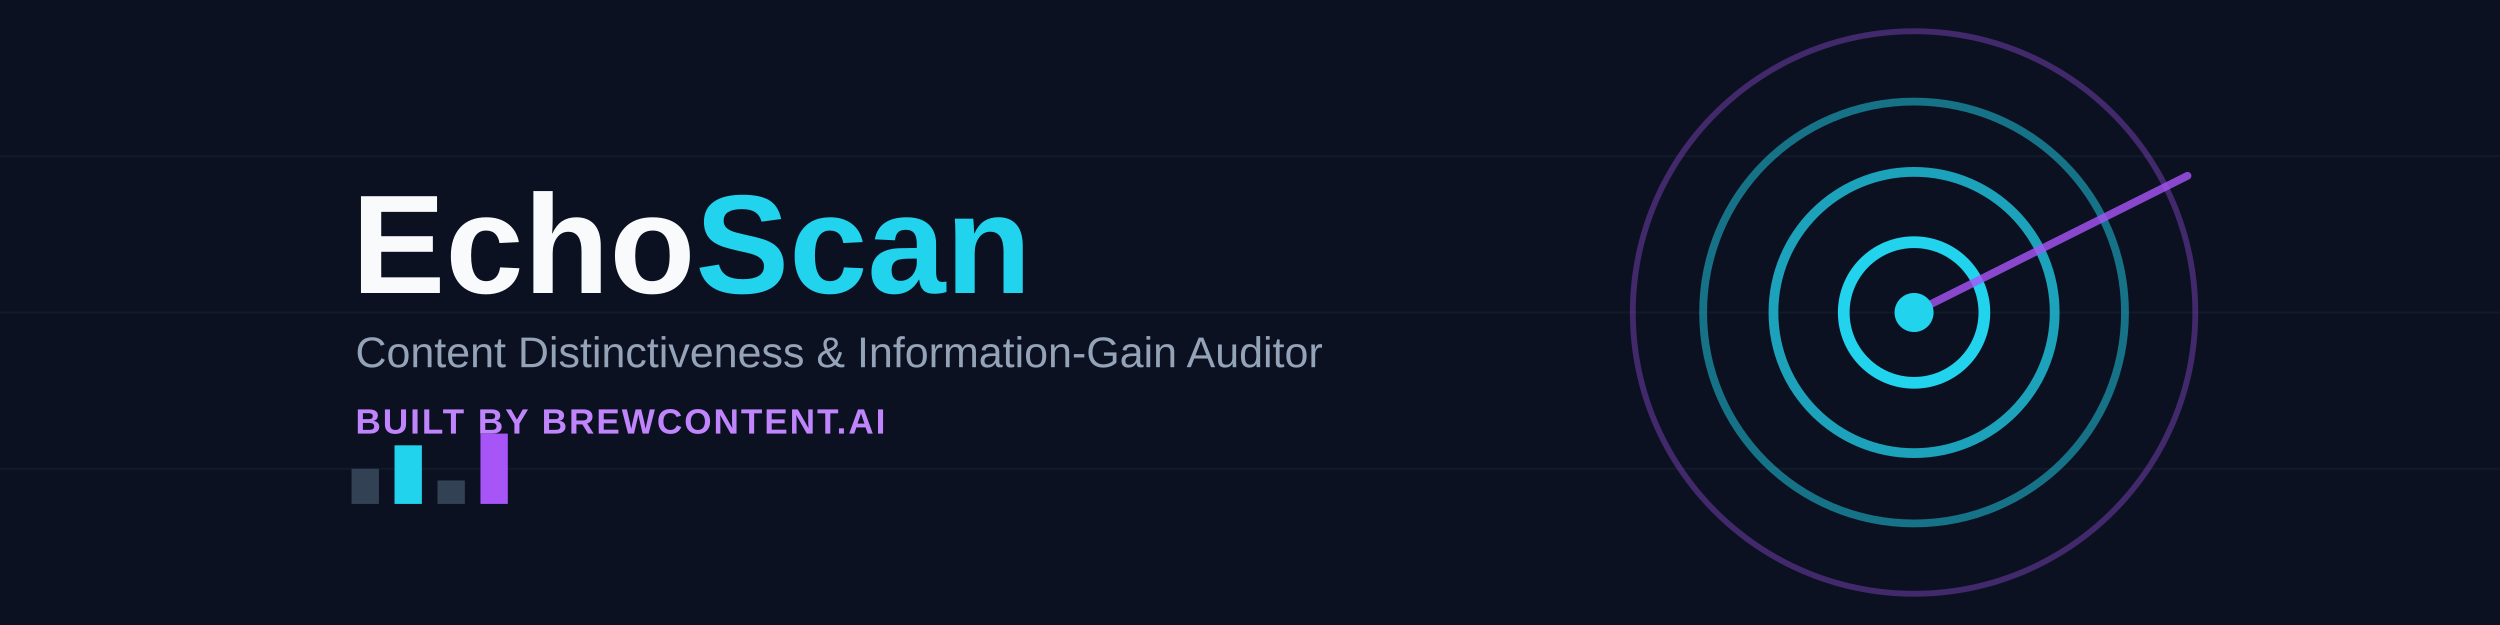
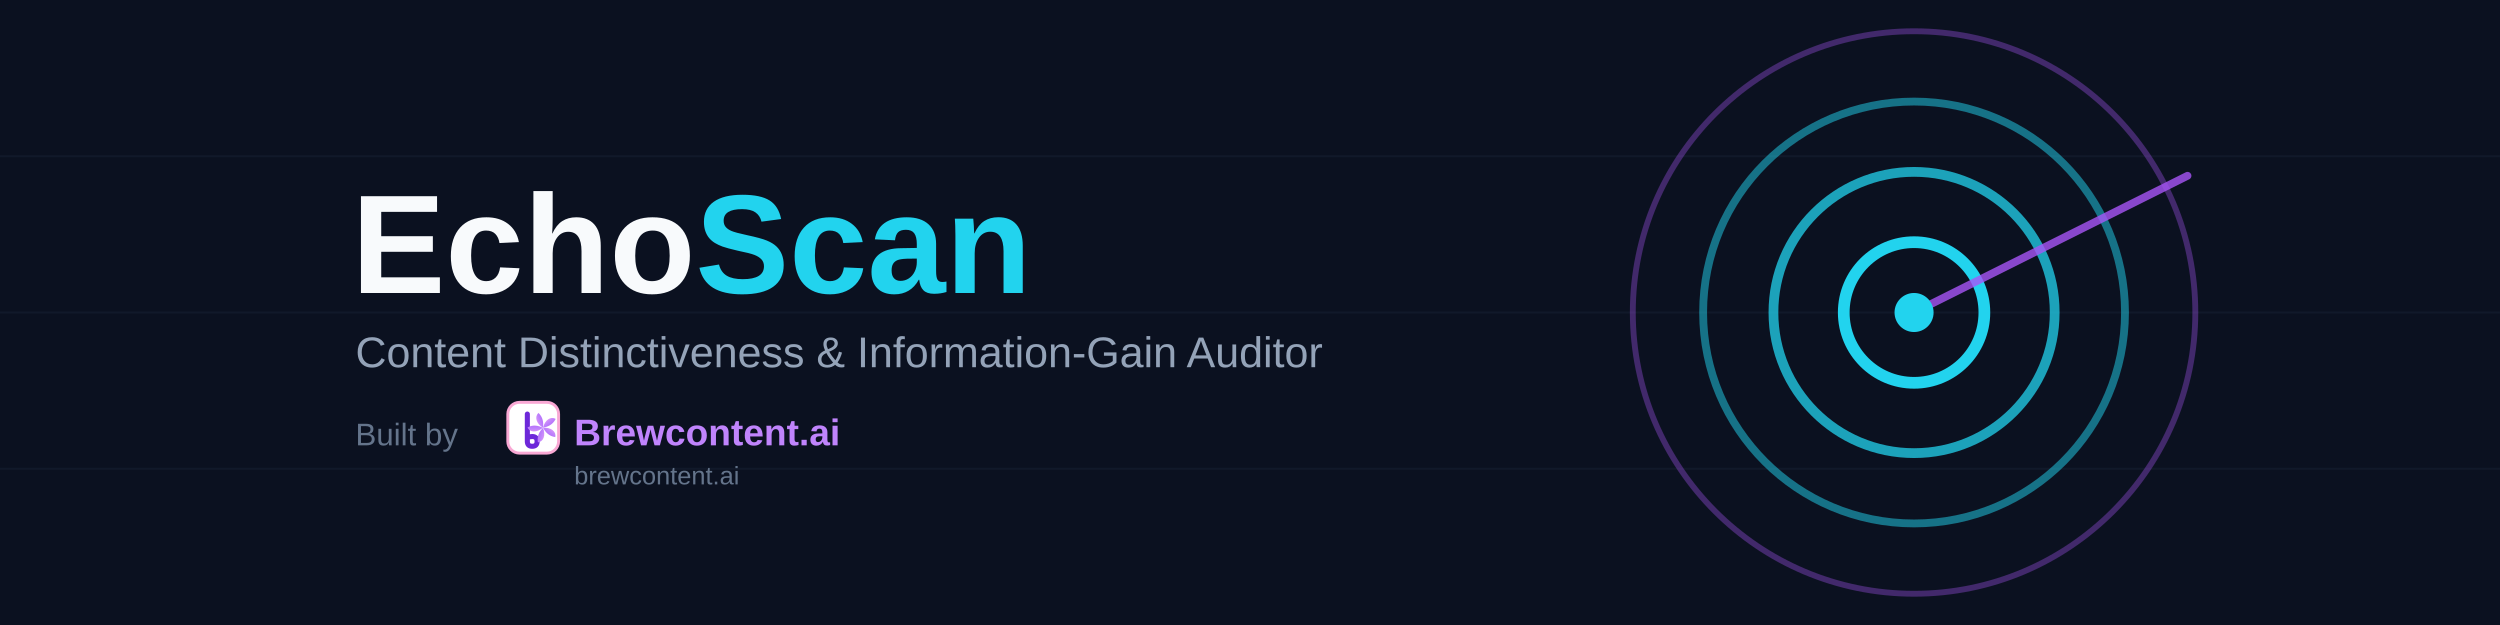
<svg xmlns="http://www.w3.org/2000/svg" width="1280" height="320" viewBox="0 0 1280 320" role="img" aria-labelledby="title desc">
+   <defs>
+     <linearGradient id="petalGrad" x1="0%" y1="0%" x2="100%" y2="100%">
+       <stop offset="0%" stop-color="#f9a8f0" />
+       <stop offset="45%" stop-color="#c084fc" />
+       <stop offset="100%" stop-color="#a855f7" />
+     </linearGradient>
+   </defs>
  <rect width="1280" height="320" fill="#0b1120" />
  <g opacity="0.35">
    <line x1="0" y1="80" x2="1280" y2="80" stroke="#1e293b" stroke-width="1" />
    <line x1="0" y1="160" x2="1280" y2="160" stroke="#1e293b" stroke-width="1" />
    <line x1="0" y1="240" x2="1280" y2="240" stroke="#1e293b" stroke-width="1" />
  </g>
  <g transform="translate(980,160)" fill="none" stroke-linecap="round">
    <circle r="36" stroke="#22d3ee" stroke-width="6" />
    <circle r="72" stroke="#22d3ee" stroke-width="5" opacity="0.75" />
    <circle r="108" stroke="#22d3ee" stroke-width="4" opacity="0.5" />
    <circle r="144" stroke="#a855f7" stroke-width="3" opacity="0.35" />
    <line x1="0" y1="0" x2="140" y2="-70" stroke="#a855f7" stroke-width="4" opacity="0.8" />
    <circle r="10" fill="#22d3ee" />
  </g>
-   <g transform="translate(180,222)">
-     <rect x="0" y="18" width="14" height="18" fill="#334155" />
-     <rect x="22" y="6" width="14" height="30" fill="#22d3ee" />
-     <rect x="44" y="24" width="14" height="12" fill="#334155" />
-     <rect x="66" y="0" width="14" height="36" fill="#a855f7" />
-   </g>
  <text x="180" y="150" font-family="'Helvetica Neue', Arial, sans-serif" font-size="72" font-weight="700" fill="#f8fafc">Echo<tspan fill="#22d3ee">Scan</tspan>
  </text>
  <text x="182" y="188" font-family="'Helvetica Neue', Arial, sans-serif" font-size="22" fill="#94a3b8">Content Distinctiveness &amp; Information-Gain Auditor</text>
-   <text x="182" y="222" font-family="'Helvetica Neue', Arial, sans-serif" font-size="18" font-weight="600" letter-spacing="1" fill="#c084fc">BUILT BY BREWCONTENT.AI</text>
+   <g transform="translate(182,214)">
+     <text x="0" y="14" font-family="'Helvetica Neue', Arial, sans-serif" font-size="16" fill="#64748b">Built by</text>
+     <g transform="translate(78,-8)">
+       <rect x="0" y="0" width="26" height="26" rx="6" fill="#ffffff" stroke="#f9a8d4" stroke-width="1.5" />
+       <path d="M10 6 L10 20 Q10 22.5 12.5 22.5 Q15 22.5 15 20 Q15 17.5 12.5 17.5 Q11.5 17.5 10 18" fill="none" stroke="#6d28d9" stroke-width="2.6" stroke-linecap="round" stroke-linejoin="round" />
+       <g transform="translate(18,13)">
+         <g id="banner-petal">
+           <path d="M0,0 C 1,-4 4,-6 6.5,-4.5 C 5,-1.5 2.5,-0.5 0,0 Z" fill="url(#petalGrad)" />
+         </g>
+         <use href="#banner-petal" transform="rotate(72)" />
+         <use href="#banner-petal" transform="rotate(144)" />
+         <use href="#banner-petal" transform="rotate(216)" />
+         <use href="#banner-petal" transform="rotate(288)" />
+       </g>
+     </g>
+     <text x="112" y="14" font-family="'Helvetica Neue', Arial, sans-serif" font-size="19" font-weight="700" fill="#c084fc">Brewcontent.ai</text>
+     <text x="112" y="34" font-family="'Helvetica Neue', Arial, sans-serif" font-size="13" fill="#64748b">brewcontent.ai</text>
+   </g>
</svg>
